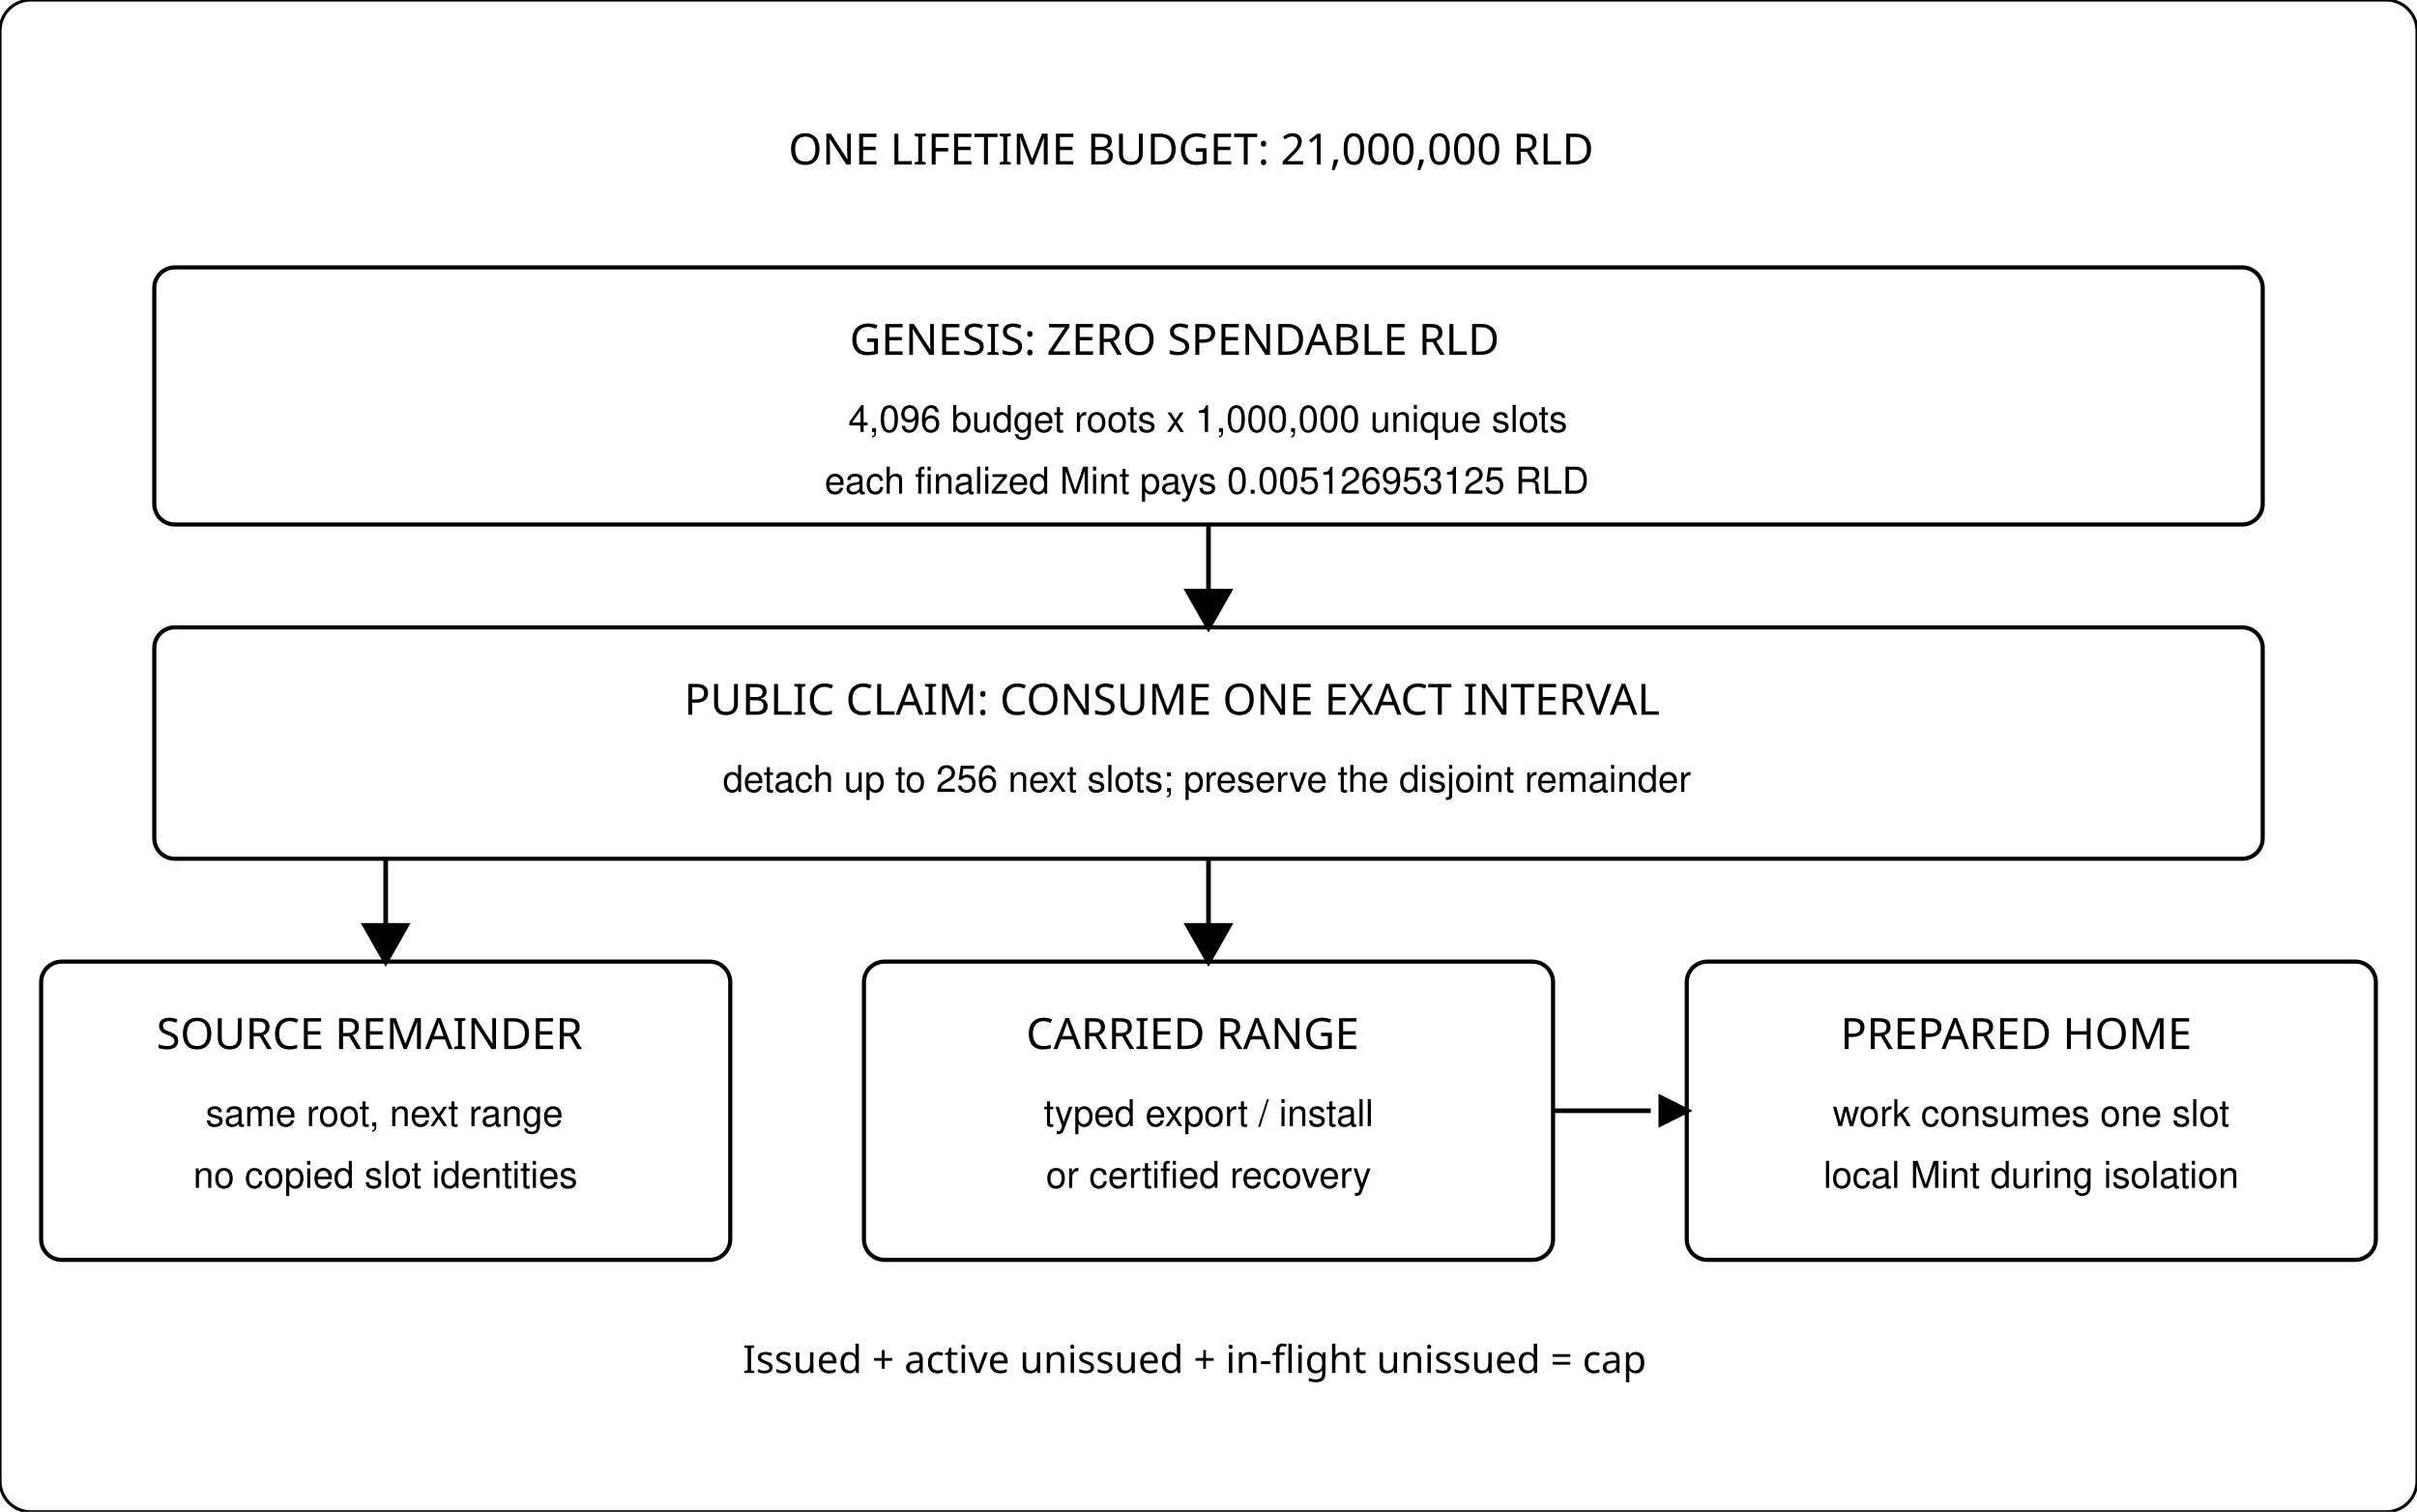
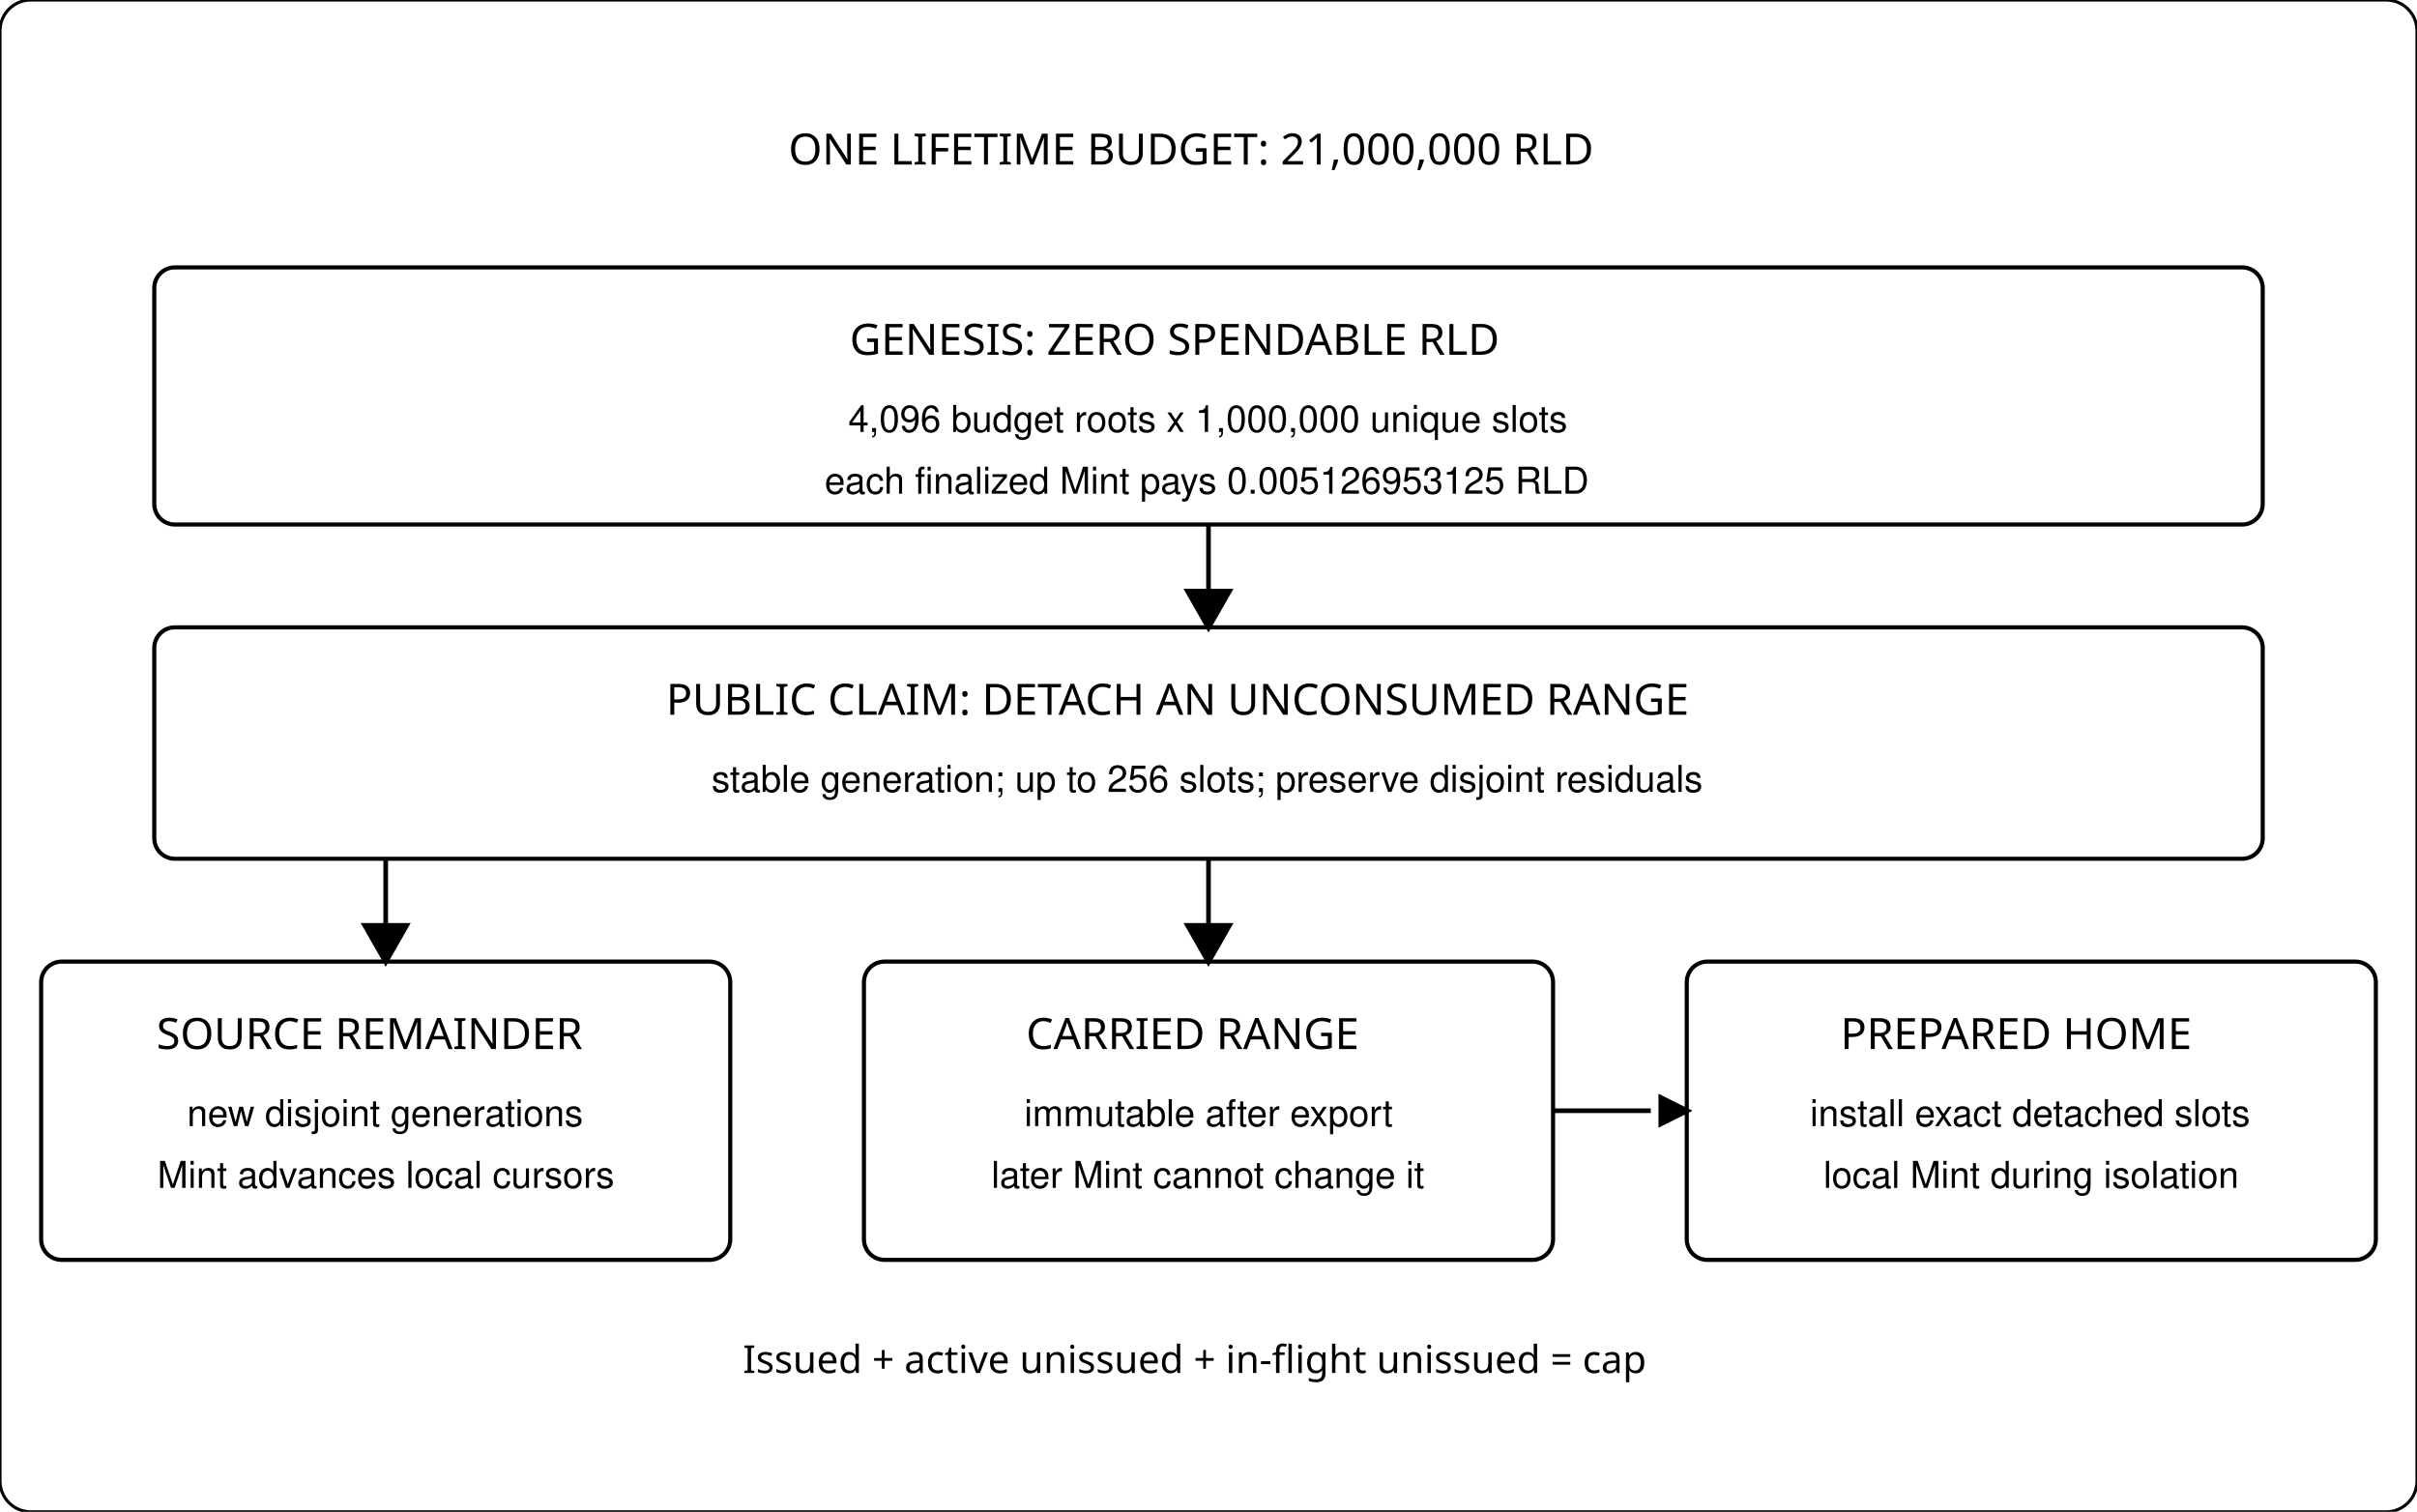
<svg xmlns="http://www.w3.org/2000/svg" width="470" height="294" preserveAspectRatio="xMinYMin meet" viewBox="0 0 470 294" version="1.0" fill-rule="evenodd">
  <clipPath id="clip">
    <rect x="0" y="0" width="470" height="294" />
  </clipPath>
  <g id="group" transform="scale(1,-1) translate(0,-294)" style="clip-path: url(#clip)">
    <g transform="">
      <rect x="0" y="0" width="470" height="294" rx="6" ry="6" style="stroke: rgb(0%,0%,0%); stroke-linecap: butt; stroke-width: 0.6; fill: rgb(100%,100%,100%); fill-rule: evenodd;" />
      <g transform=" matrix(1,0,0,1,0,14)">
        <text x="153.314" y="248" style="font-family: Helvetica-Bold; font-size: 8.4px;fill: rgb(0%,0%,0%); stroke:none;" transform="translate(0,496) scale(1,-1)">ONE LIFETIME BUDGET: 21,000,000 RLD</text>
        <rect x="30" y="178" width="410" height="50" rx="4" ry="4" style="stroke: rgb(0%,0%,0%); stroke-linecap: butt; stroke-width: 0.8; fill: rgb(100%,100%,100%); fill-rule: evenodd;" />
        <text x="165.225" y="211" style="font-family: Helvetica-Bold; font-size: 8.4px;fill: rgb(0%,0%,0%); stroke:none;" transform="translate(0,422) scale(1,-1)">GENESIS: ZERO SPENDABLE RLD</text>
        <text x="164.955" y="196" style="font-family: Helvetica; font-size: 7.2px;fill: rgb(0%,0%,0%); stroke:none;" transform="translate(0,392) scale(1,-1)">4,096 budget roots x 1,000,000 unique slots</text>
        <text x="160.361" y="184" style="font-family: Helvetica; font-size: 7.2px;fill: rgb(0%,0%,0%); stroke:none;" transform="translate(0,368) scale(1,-1)">each finalized Mint pays 0.005126953125 RLD</text>
        <rect x="30" y="113" width="410" height="45" rx="4" ry="4" style="stroke: rgb(0%,0%,0%); stroke-linecap: butt; stroke-width: 0.8; fill: rgb(100%,100%,100%); fill-rule: evenodd;" />
-         <text x="133.032" y="141" style="font-family: Helvetica-Bold; font-size: 8.4px;fill: rgb(0%,0%,0%); stroke:none;" transform="translate(0,282) scale(1,-1)">PUBLIC CLAIM: CONSUME ONE EXACT INTERVAL</text>
-         <text x="140.554" y="126" style="font-family: Helvetica; font-size: 7.2px;fill: rgb(0%,0%,0%); stroke:none;" transform="translate(0,252) scale(1,-1)">detach up to 256 next slots; preserve the disjoint remainder</text>
+         <text x="129.542" y="141" style="font-family: Helvetica-Bold; font-size: 8.4px;fill: rgb(0%,0%,0%); stroke:none;" transform="translate(0,282) scale(1,-1)">PUBLIC CLAIM: DETACH AN UNCONSUMED RANGE</text>
+         <text x="138.354" y="126" style="font-family: Helvetica; font-size: 7.2px;fill: rgb(0%,0%,0%); stroke:none;" transform="translate(0,252) scale(1,-1)">stable generation; up to 256 slots; preserve disjoint residuals</text>
        <path d="M 235,178 L 235,158 Z" style="stroke: rgb(0%,0%,0%); stroke-linecap: butt; stroke-width: 0.9;" />
        <polygon points="231 165, 235 158, 239 165" style="stroke: rgb(0%,0%,0%); stroke-linecap: butt; stroke-width: 1; fill: rgb(0%,0%,0%); fill-rule: evenodd;" />
        <rect x="8" y="35" width="134" height="58" rx="4" ry="4" style="stroke: rgb(0%,0%,0%); stroke-linecap: butt; stroke-width: 0.8; fill: rgb(100%,100%,100%); fill-rule: evenodd;" />
        <text x="30.434" y="76" style="font-family: Helvetica-Bold; font-size: 8.4px;fill: rgb(0%,0%,0%); stroke:none;" transform="translate(0,152) scale(1,-1)">SOURCE REMAINDER</text>
-         <text x="39.983" y="61" style="font-family: Helvetica; font-size: 7.2px;fill: rgb(0%,0%,0%); stroke:none;" transform="translate(0,122) scale(1,-1)">same root, next range</text>
-         <text x="37.582" y="49" style="font-family: Helvetica; font-size: 7.2px;fill: rgb(0%,0%,0%); stroke:none;" transform="translate(0,98) scale(1,-1)">no copied slot identities</text>
+         <text x="36.383" y="61" style="font-family: Helvetica; font-size: 7.2px;fill: rgb(0%,0%,0%); stroke:none;" transform="translate(0,122) scale(1,-1)">new disjoint generations</text>
+         <text x="30.587" y="49" style="font-family: Helvetica; font-size: 7.2px;fill: rgb(0%,0%,0%); stroke:none;" transform="translate(0,98) scale(1,-1)">Mint advances local cursors</text>
        <rect x="168" y="35" width="134" height="58" rx="4" ry="4" style="stroke: rgb(0%,0%,0%); stroke-linecap: butt; stroke-width: 0.8; fill: rgb(100%,100%,100%); fill-rule: evenodd;" />
        <text x="199.535" y="76" style="font-family: Helvetica-Bold; font-size: 8.4px;fill: rgb(0%,0%,0%); stroke:none;" transform="translate(0,152) scale(1,-1)">CARRIED RANGE</text>
-         <text x="202.985" y="61" style="font-family: Helvetica; font-size: 7.2px;fill: rgb(0%,0%,0%); stroke:none;" transform="translate(0,122) scale(1,-1)">typed export / install</text>
-         <text x="203.392" y="49" style="font-family: Helvetica; font-size: 7.2px;fill: rgb(0%,0%,0%); stroke:none;" transform="translate(0,98) scale(1,-1)">or certified recovery</text>
+         <text x="199.187" y="61" style="font-family: Helvetica; font-size: 7.2px;fill: rgb(0%,0%,0%); stroke:none;" transform="translate(0,122) scale(1,-1)">immutable after export</text>
+         <text x="192.779" y="49" style="font-family: Helvetica; font-size: 7.2px;fill: rgb(0%,0%,0%); stroke:none;" transform="translate(0,98) scale(1,-1)">later Mint cannot change it</text>
        <rect x="328" y="35" width="134" height="58" rx="4" ry="4" style="stroke: rgb(0%,0%,0%); stroke-linecap: butt; stroke-width: 0.8; fill: rgb(100%,100%,100%); fill-rule: evenodd;" />
        <text x="357.897" y="76" style="font-family: Helvetica-Bold; font-size: 8.4px;fill: rgb(0%,0%,0%); stroke:none;" transform="translate(0,152) scale(1,-1)">PREPARED HOME</text>
-         <text x="356.386" y="61" style="font-family: Helvetica; font-size: 7.2px;fill: rgb(0%,0%,0%); stroke:none;" transform="translate(0,122) scale(1,-1)">work consumes one slot</text>
+         <text x="351.98" y="61" style="font-family: Helvetica; font-size: 7.2px;fill: rgb(0%,0%,0%); stroke:none;" transform="translate(0,122) scale(1,-1)">install exact detached slots</text>
        <text x="354.586" y="49" style="font-family: Helvetica; font-size: 7.2px;fill: rgb(0%,0%,0%); stroke:none;" transform="translate(0,98) scale(1,-1)">local Mint during isolation</text>
        <path d="M 75,113 L 75,93 Z" style="stroke: rgb(0%,0%,0%); stroke-linecap: butt; stroke-width: 0.9;" />
        <polygon points="71 100, 75 93, 79 100" style="stroke: rgb(0%,0%,0%); stroke-linecap: butt; stroke-width: 1; fill: rgb(0%,0%,0%); fill-rule: evenodd;" />
        <path d="M 235,113 L 235,93 Z" style="stroke: rgb(0%,0%,0%); stroke-linecap: butt; stroke-width: 0.9;" />
        <polygon points="231 100, 235 93, 239 100" style="stroke: rgb(0%,0%,0%); stroke-linecap: butt; stroke-width: 1; fill: rgb(0%,0%,0%); fill-rule: evenodd;" />
        <path d="M 302,64 L 321,64 Z" style="stroke: rgb(0%,0%,0%); stroke-linecap: butt; stroke-width: 0.9;" />
        <polygon points="323 61.5, 328 64, 323 66.5" style="stroke: rgb(0%,0%,0%); stroke-linecap: butt; stroke-width: 1; fill: rgb(0%,0%,0%); fill-rule: evenodd;" />
        <text x="144.445" y="13" style="font-family: Helvetica-Bold; font-size: 7.5px;fill: rgb(0%,0%,0%); stroke:none;" transform="translate(0,26) scale(1,-1)">Issued + active unissued + in-flight unissued = cap</text>
      </g>
    </g>
  </g>
</svg>
